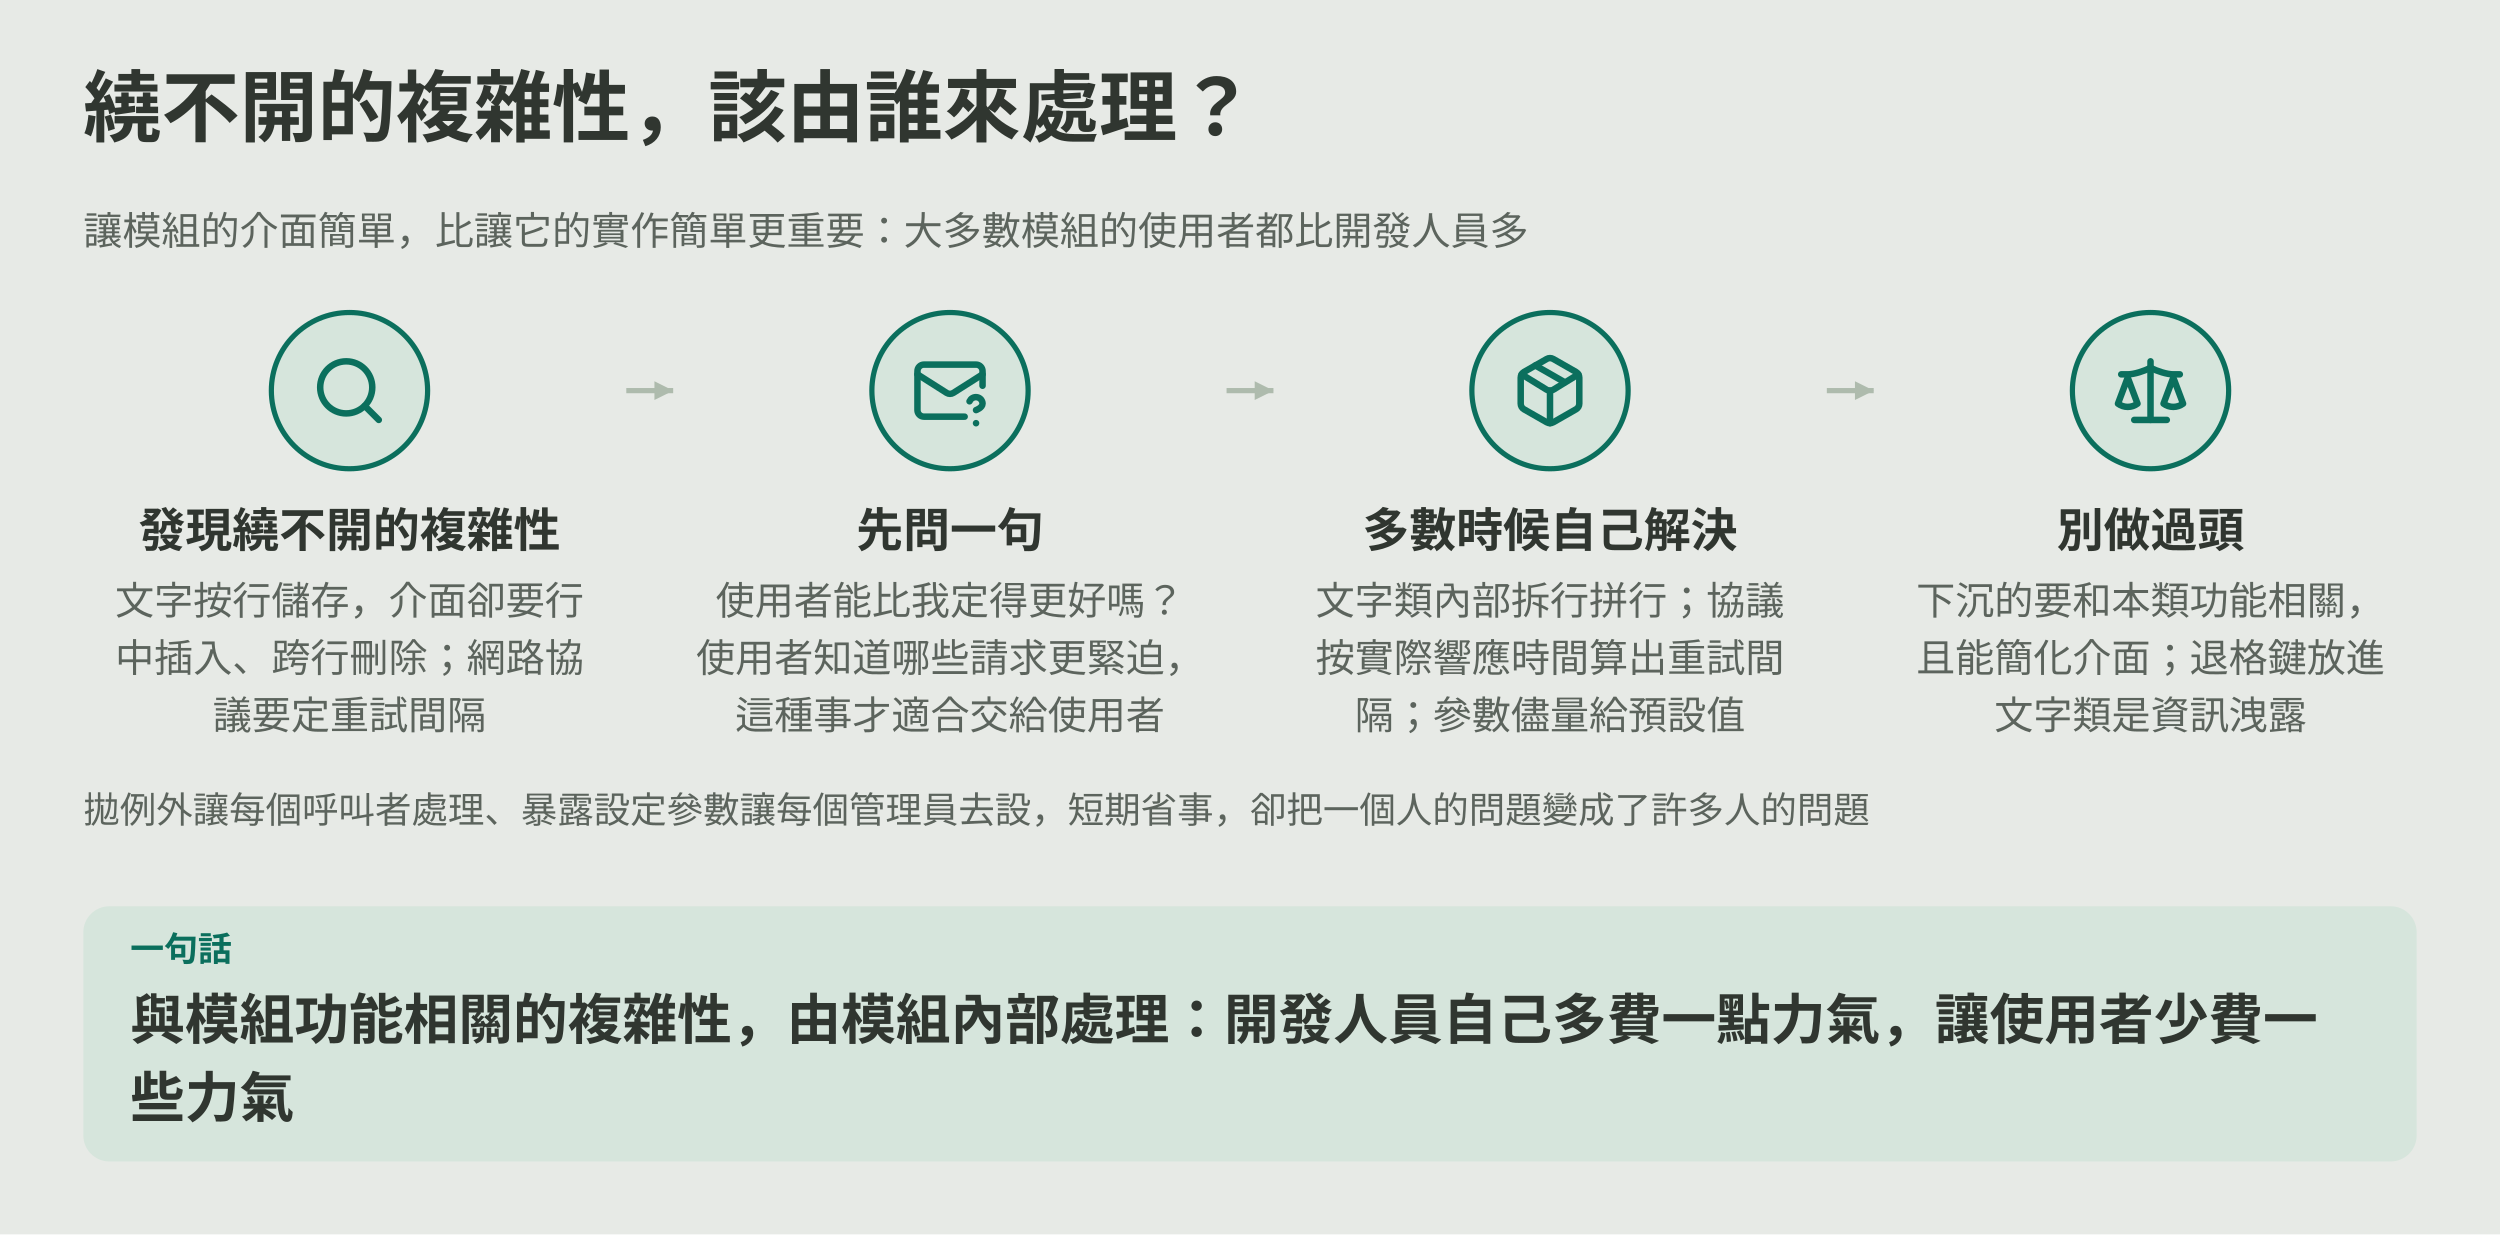
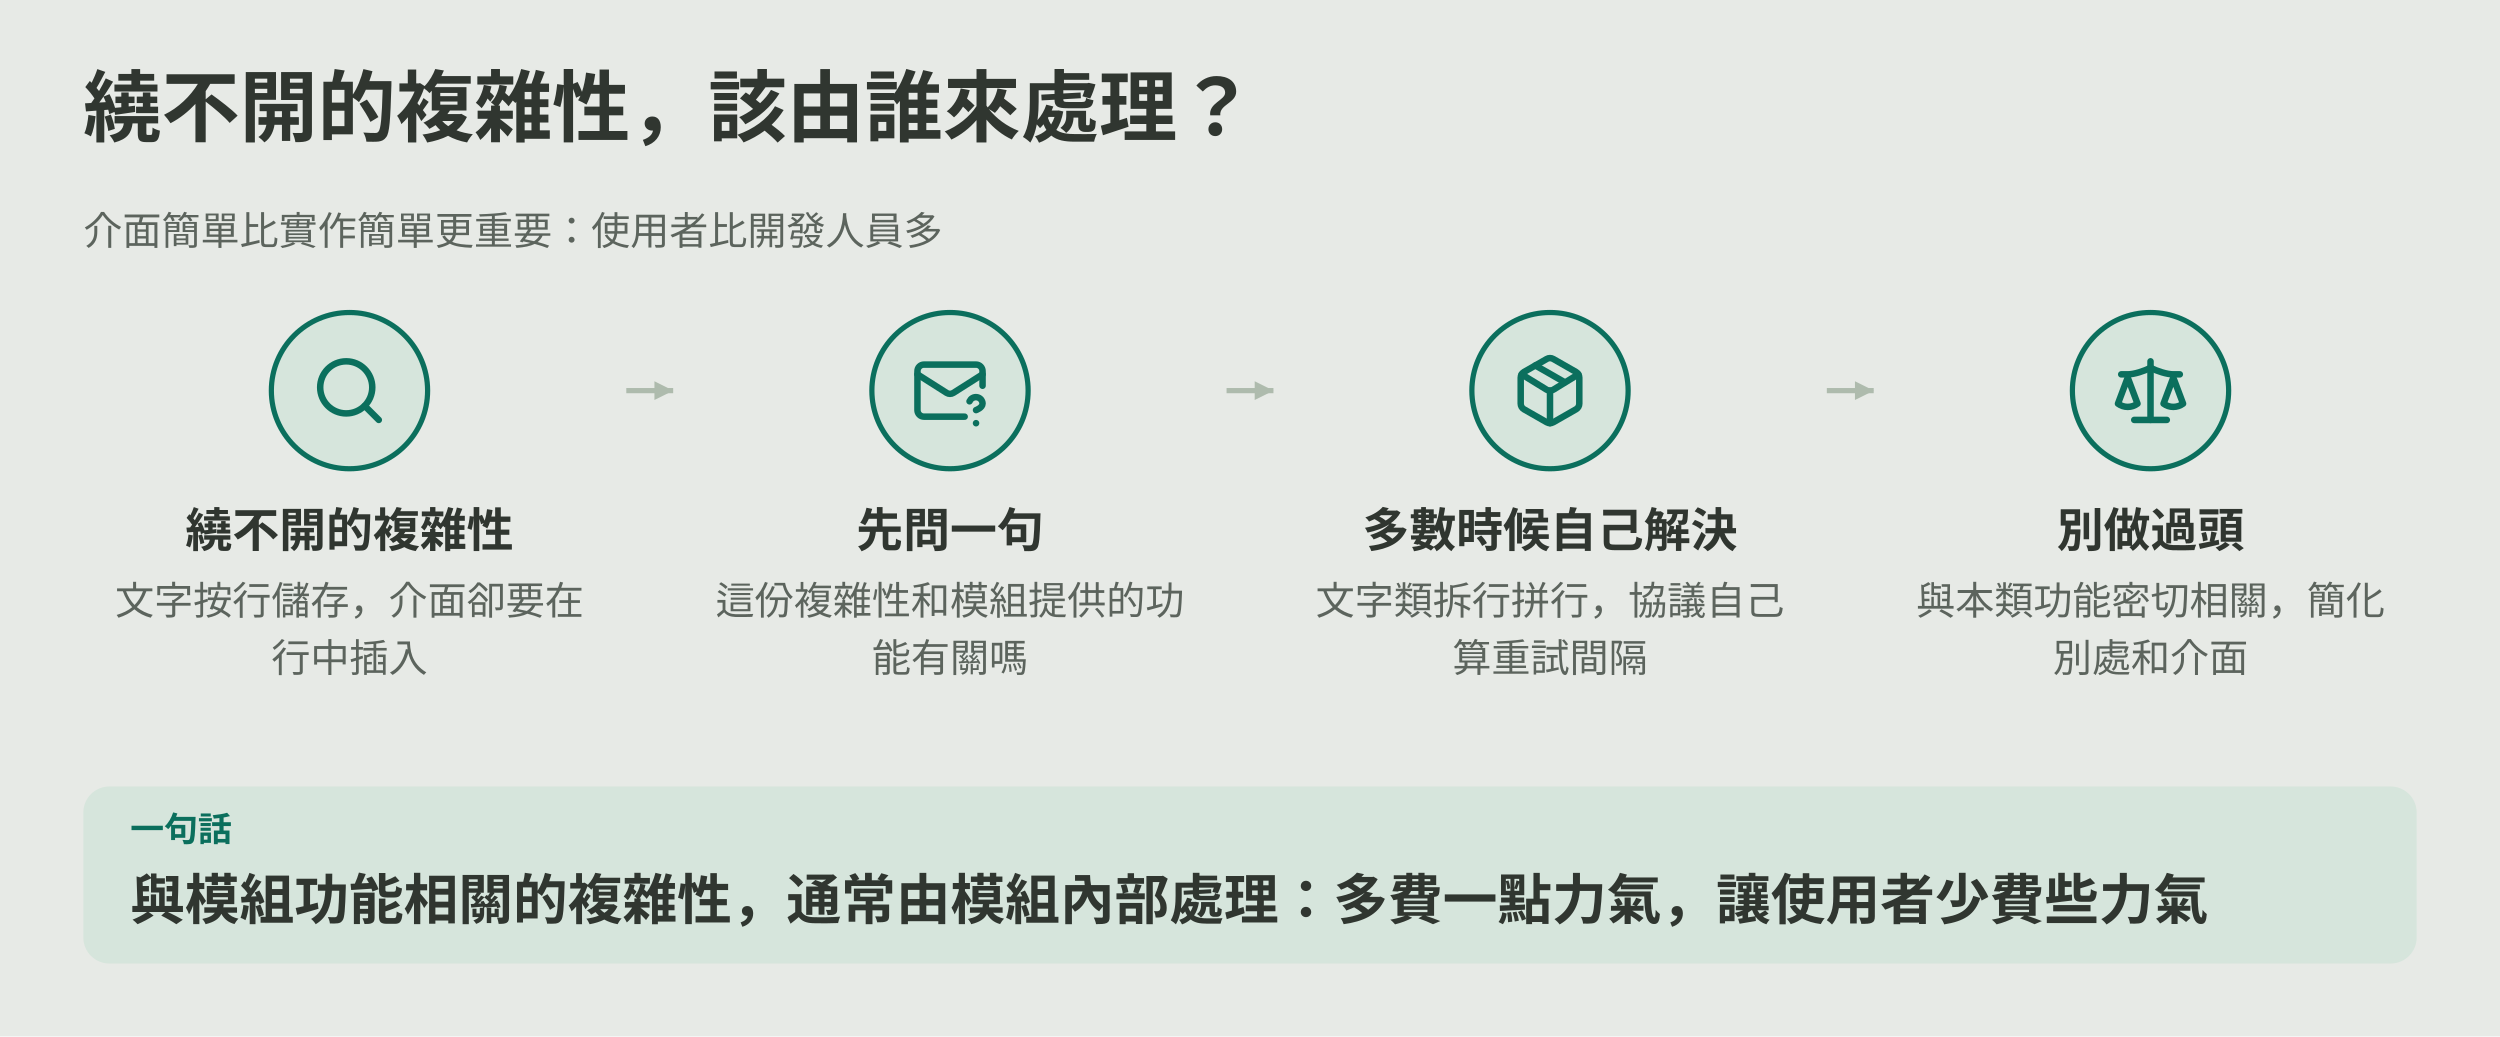
- <svg xmlns="http://www.w3.org/2000/svg" viewBox="0 0 960 474" role="img" aria-labelledby="ch08-title ch08-desc">
-   <rect width="960" height="474" fill="var(--diagram-bg,#e7eae6)" />
+ <svg xmlns="http://www.w3.org/2000/svg" viewBox="0 0 960 398" role="img" aria-labelledby="ch08-title ch08-desc">
+   <rect width="960" height="398" fill="var(--diagram-bg,#e7eae6)" />
  <g font-family="system-ui,-apple-system,'PingFang SC','Microsoft YaHei',sans-serif" fill="var(--diagram-ink,#303630)">
    <defs>
      <marker id="ch08-arrow" viewBox="0 0 10 10" refX="9" refY="5" markerWidth="9" markerHeight="9" orient="auto" markerUnits="userSpaceOnUse">
        <path d="M1 1L9 5L1 9Z" fill="var(--diagram-line,#aebbad)" />
      </marker>
    </defs>
    <text x="32.0" y="52.0" font-size="30" font-weight="600">繞不開的複雜性，該由誰來處理？</text>
-     <text x="32.0" y="94.0" font-size="15" fill="var(--diagram-muted,#5c645d)">讓模組的介面簡單，比讓它的實作簡單更重要：大多數模組的使用者都比開發人員多</text>
+     <text x="32.0" y="94.0" font-size="15" fill="var(--diagram-muted,#5c645d)">介面簡單比實作簡單更重要：使用者比開發人員多</text>
    <circle cx="134.2" cy="150.0" r="30" fill="var(--diagram-primary-soft,#d6e5dc)" stroke="var(--diagram-primary,#0b6f5d)" stroke-width="2" />
    <g transform="translate(119.2,135.0) scale(1.250)" fill="none" stroke="var(--diagram-primary,#0b6f5d)" stroke-width="2" stroke-linecap="round" stroke-linejoin="round">
      <circle cx="11" cy="11" r="8" />
      <path d="m21 21-4.3-4.3" />
    </g>
-     <text x="134.2" y="210.0" font-size="18" font-weight="600" text-anchor="middle">發現繞不開的複雜性</text>
-     <text x="134.2" y="236.0" font-size="15" fill="var(--diagram-muted,#5c645d)" text-anchor="middle">文字按行儲存，介面卻要行</text>
-     <text x="134.2" y="258.0" font-size="15" fill="var(--diagram-muted,#5c645d)" text-anchor="middle">中插入、跨行刪除；網路協</text>
-     <text x="134.2" y="280.0" font-size="15" fill="var(--diagram-muted,#5c645d)" text-anchor="middle">議要定重試間隔</text>
+     <text x="134.2" y="210.0" font-size="18" font-weight="600" text-anchor="middle">繞不開的複雜性</text>
+     <text x="134.2" y="236.0" font-size="15" fill="var(--diagram-muted,#5c645d)" text-anchor="middle">文字按行儲存，介面卻要在</text>
+     <text x="134.2" y="258.0" font-size="15" fill="var(--diagram-muted,#5c645d)" text-anchor="middle">行中插入</text>
    <path d="M240.5 150.0 L258.5 150.0" fill="none" stroke="var(--diagram-line,#aebbad)" stroke-width="2" marker-end="url(#ch08-arrow)" />
    <circle cx="364.8" cy="150.0" r="30" fill="var(--diagram-primary-soft,#d6e5dc)" stroke="var(--diagram-primary,#0b6f5d)" stroke-width="2" />
    <g transform="translate(349.8,135.0) scale(1.250)" fill="none" stroke="var(--diagram-primary,#0b6f5d)" stroke-width="2" stroke-linecap="round" stroke-linejoin="round">
      <path d="M22 10.5V6a2 2 0 0 0-2-2H4a2 2 0 0 0-2 2v12c0 1.1.9 2 2 2h12.5" />
      <path d="m22 7-8.97 5.7a1.94 1.94 0 0 1-2.06 0L2 7" />
      <path d="M18 15.28c.2-.4.5-.8.9-1a2.1 2.1 0 0 1 2.6.4c.3.4.5.8.5 1.3 0 1.3-2 2-2 2" />
      <path d="M20 22v.01" />
    </g>
    <text x="364.8" y="210.0" font-size="18" font-weight="600" text-anchor="middle">先問一句</text>
-     <text x="364.8" y="236.0" font-size="15" fill="var(--diagram-muted,#5c645d)" text-anchor="middle">使用者能比我定得更好嗎？</text>
-     <text x="364.8" y="258.0" font-size="15" fill="var(--diagram-muted,#5c645d)" text-anchor="middle">使用者知道哪些請求更緊迫，</text>
-     <text x="364.8" y="280.0" font-size="15" fill="var(--diagram-muted,#5c645d)" text-anchor="middle">這種事才適合交給使用者</text>
+     <text x="364.8" y="236.0" font-size="15" fill="var(--diagram-muted,#5c645d)" text-anchor="middle">這份複雜性和模組提供的功</text>
+     <text x="364.8" y="258.0" font-size="15" fill="var(--diagram-muted,#5c645d)" text-anchor="middle">能有關嗎</text>
    <path d="M471.0 150.0 L489.0 150.0" fill="none" stroke="var(--diagram-line,#aebbad)" stroke-width="2" marker-end="url(#ch08-arrow)" />
    <circle cx="595.2" cy="150.0" r="30" fill="var(--diagram-primary-soft,#d6e5dc)" stroke="var(--diagram-primary,#0b6f5d)" stroke-width="2" />
    <g transform="translate(580.2,135.0) scale(1.250)" fill="none" stroke="var(--diagram-primary,#0b6f5d)" stroke-width="2" stroke-linecap="round" stroke-linejoin="round">
      <path d="M11 21.73a2 2 0 0 0 2 0l7-4A2 2 0 0 0 21 16V8a2 2 0 0 0-1-1.73l-7-4a2 2 0 0 0-2 0l-7 4A2 2 0 0 0 3 8v8a2 2 0 0 0 1 1.73z" />
      <path d="M12 22V12" />
      <path d="m3.3 7 7.703 4.734a2 2 0 0 0 1.994 0L20.7 7" />
      <path d="m7.5 4.27 9 5.15" />
    </g>
    <text x="595.2" y="210.0" font-size="18" font-weight="600" text-anchor="middle">多數時候自己解決</text>
-     <text x="595.2" y="236.0" font-size="15" fill="var(--diagram-muted,#5c645d)" text-anchor="middle">文字類內部拆行拼行；協議</text>
-     <text x="595.2" y="258.0" font-size="15" fill="var(--diagram-muted,#5c645d)" text-anchor="middle">按實際響應時間算出重試間</text>
-     <text x="595.2" y="280.0" font-size="15" fill="var(--diagram-muted,#5c645d)" text-anchor="middle">隔；參數儘量給預設值</text>
+     <text x="595.2" y="236.0" font-size="15" fill="var(--diagram-muted,#5c645d)" text-anchor="middle">文字類拆行拼行，協議自己</text>
+     <text x="595.2" y="258.0" font-size="15" fill="var(--diagram-muted,#5c645d)" text-anchor="middle">算重試間隔</text>
    <path d="M701.5 150.0 L719.5 150.0" fill="none" stroke="var(--diagram-line,#aebbad)" stroke-width="2" marker-end="url(#ch08-arrow)" />
    <circle cx="825.8" cy="150.0" r="30" fill="var(--diagram-primary-soft,#d6e5dc)" stroke="var(--diagram-primary,#0b6f5d)" stroke-width="2" />
    <g transform="translate(810.8,135.0) scale(1.250)" fill="none" stroke="var(--diagram-primary,#0b6f5d)" stroke-width="2" stroke-linecap="round" stroke-linejoin="round">
      <path d="m16 16 3-8 3 8c-.87.65-1.92 1-3 1s-2.13-.35-3-1Z" />
      <path d="m2 16 3-8 3 8c-.87.65-1.92 1-3 1s-2.13-.35-3-1Z" />
      <path d="M7 21h10" />
      <path d="M12 3v18" />
      <path d="M3 7h2c2 0 5-1 7-2 2 1 5 2 7 2h2" />
    </g>
    <text x="825.8" y="210.0" font-size="18" font-weight="600" text-anchor="middle">別做過頭</text>
-     <text x="825.8" y="236.0" font-size="15" fill="var(--diagram-muted,#5c645d)" text-anchor="middle">下沉的要和本類功能相關，</text>
-     <text x="825.8" y="258.0" font-size="15" fill="var(--diagram-muted,#5c645d)" text-anchor="middle">且能簡化介面；退格鍵放進</text>
-     <text x="825.8" y="280.0" font-size="15" fill="var(--diagram-muted,#5c645d)" text-anchor="middle">文字類是資訊洩露</text>
-     <text x="32.0" y="316.0" font-size="14" fill="var(--diagram-muted,#5c645d)">拋例外讓每個呼叫者處理、暴露設定參數讓每個管理員去設，短期省事，卻把一個人的問題變成了許多人的問題</text>
-     <rect x="32.0" y="348.0" width="896.0" height="98.0" rx="10" fill="var(--diagram-primary-soft,#d6e5dc)" />
-     <text x="50.0" y="369.0" font-size="13" font-weight="600" fill="var(--diagram-primary,#0b6f5d)">一句話</text>
-     <text x="50.0" y="399.0" font-size="21" font-weight="600">與模組功能相關的複雜性，由模組內部處理：開發人員自己多費一點力氣，讓使用者少費一</text>
-     <text x="50.0" y="429.0" font-size="21" font-weight="600">些力氣</text>
+     <text x="825.8" y="236.0" font-size="15" fill="var(--diagram-muted,#5c645d)" text-anchor="middle">與本類功能密切相關，簡化</text>
+     <text x="825.8" y="258.0" font-size="15" fill="var(--diagram-muted,#5c645d)" text-anchor="middle">別處和介面</text>
+     <rect x="32.0" y="302.0" width="896.0" height="68.0" rx="10" fill="var(--diagram-primary-soft,#d6e5dc)" />
+     <text x="50.0" y="323.0" font-size="13" font-weight="600" fill="var(--diagram-primary,#0b6f5d)">一句話</text>
+     <text x="50.0" y="353.0" font-size="21" font-weight="600">與模組功能相關的複雜性，通常由模組內部處理：多費一點力氣，讓使用者少費些力氣</text>
  </g>
</svg>
